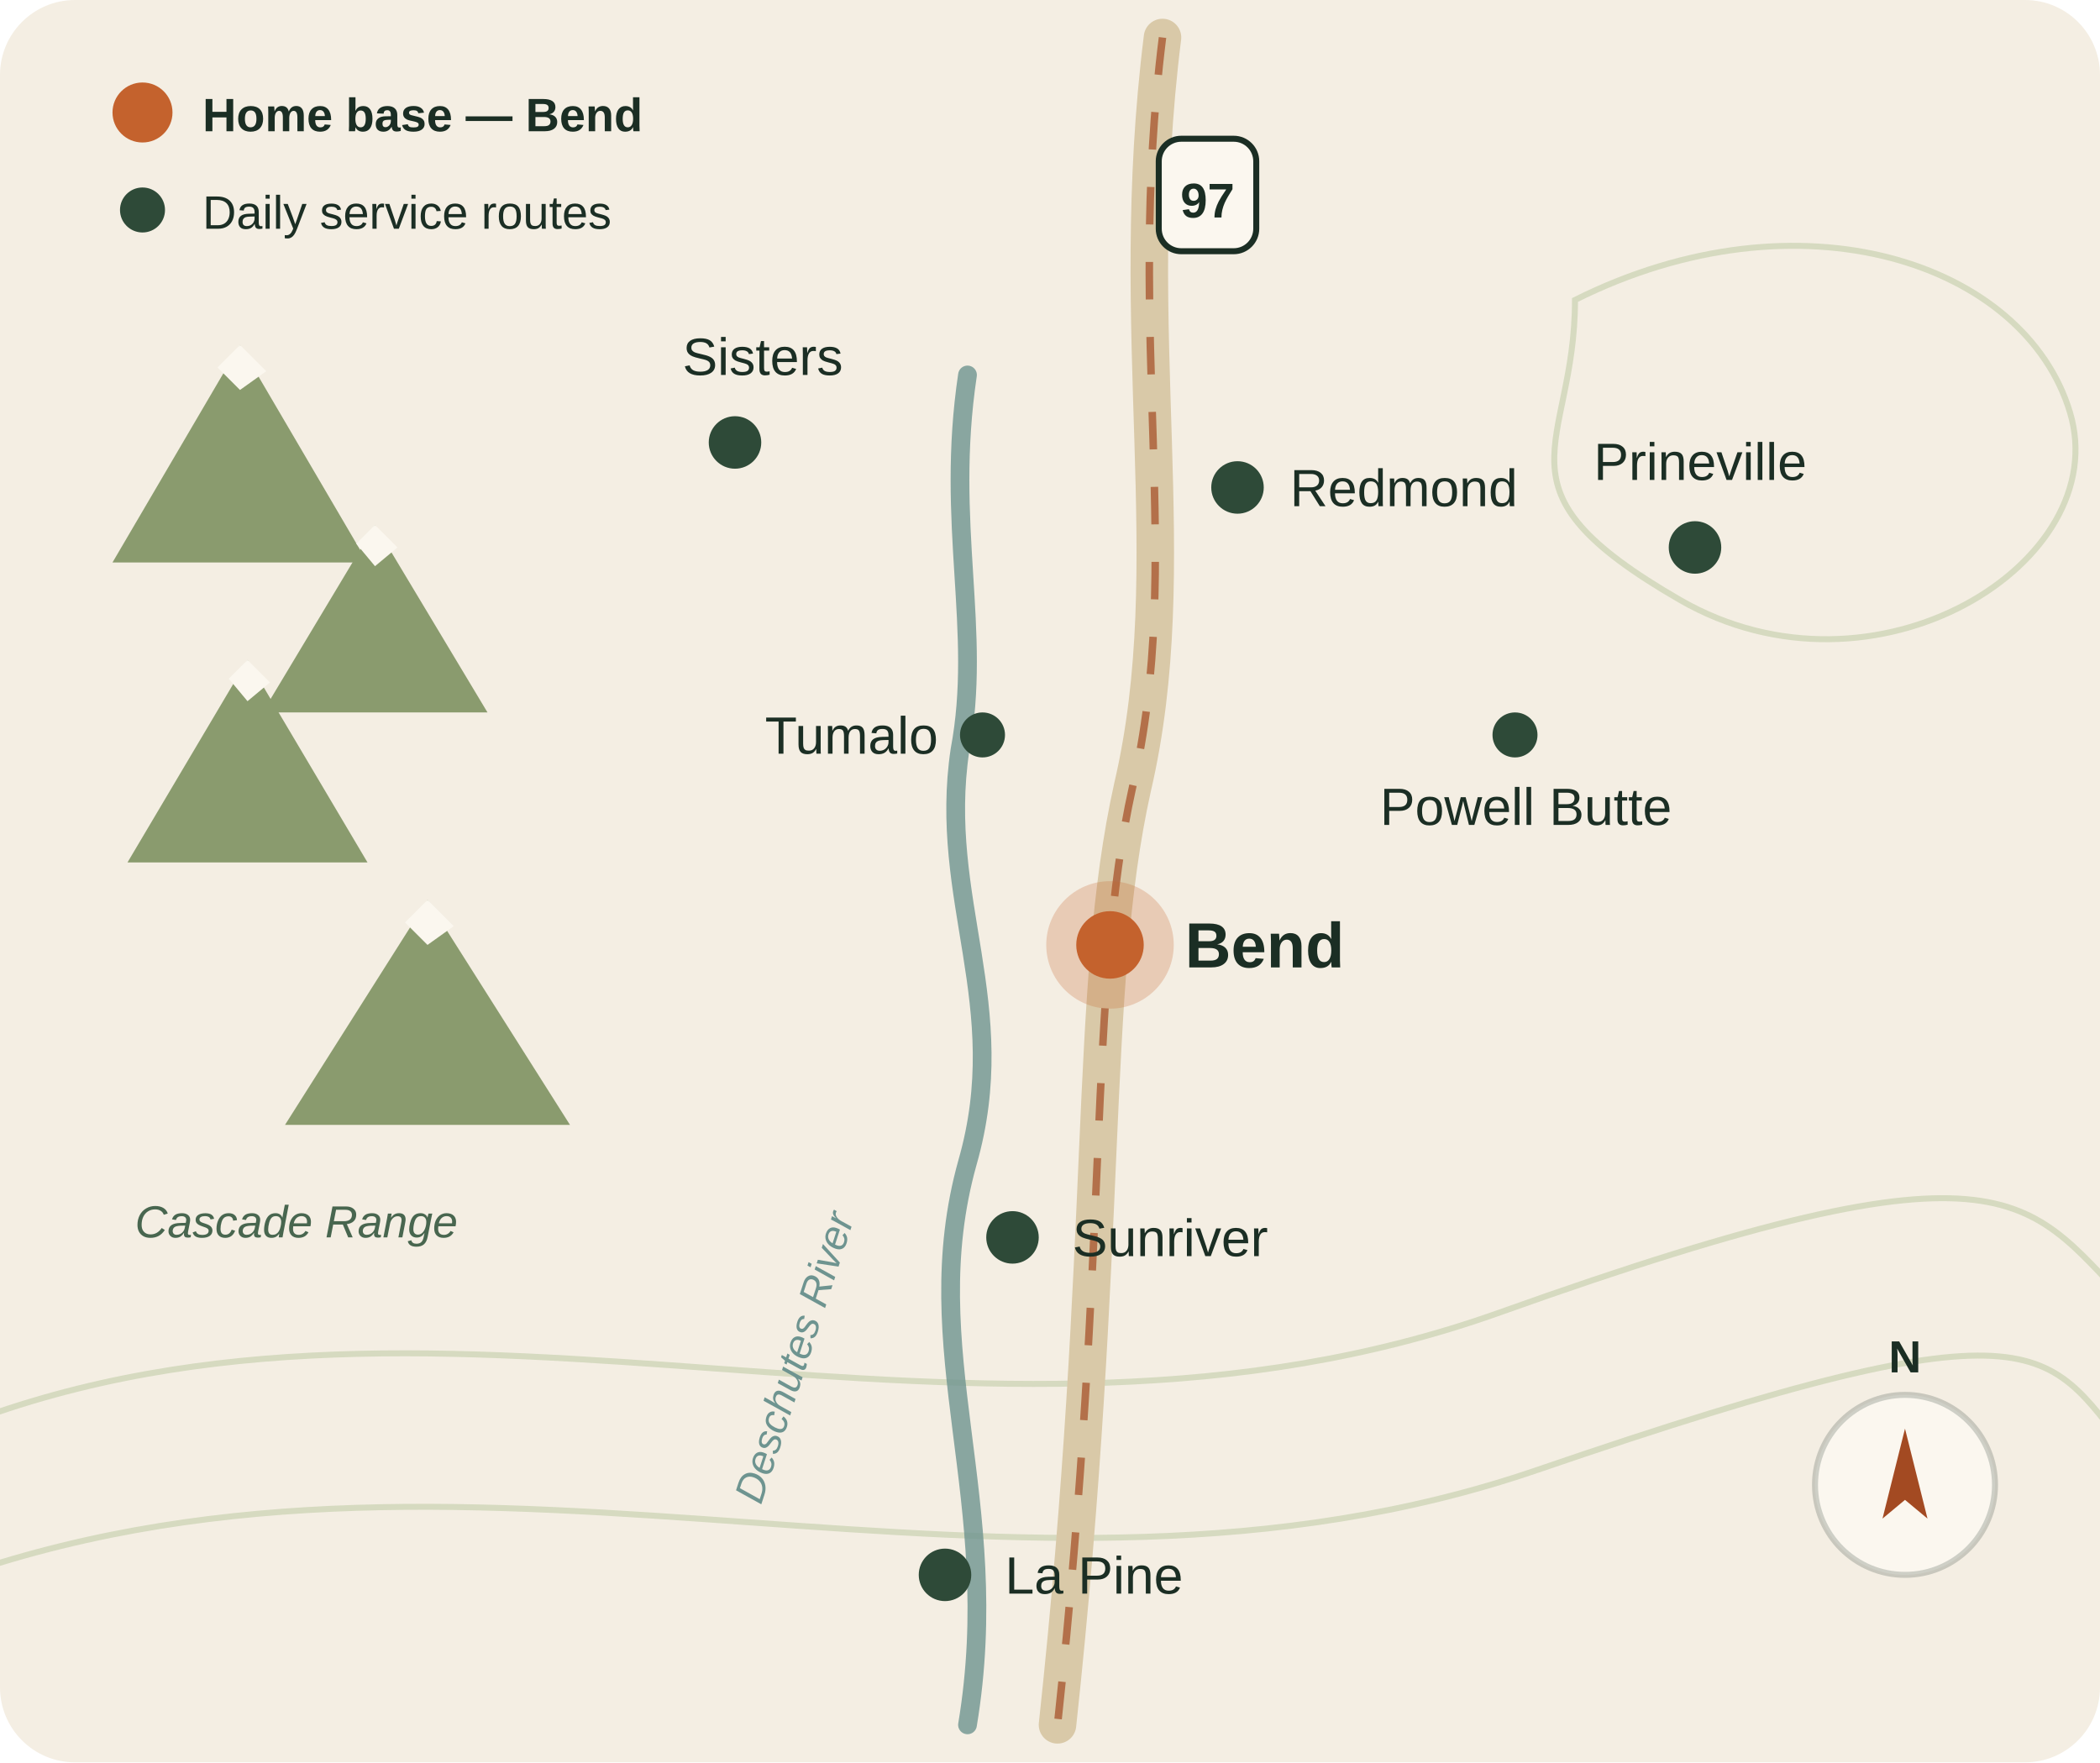
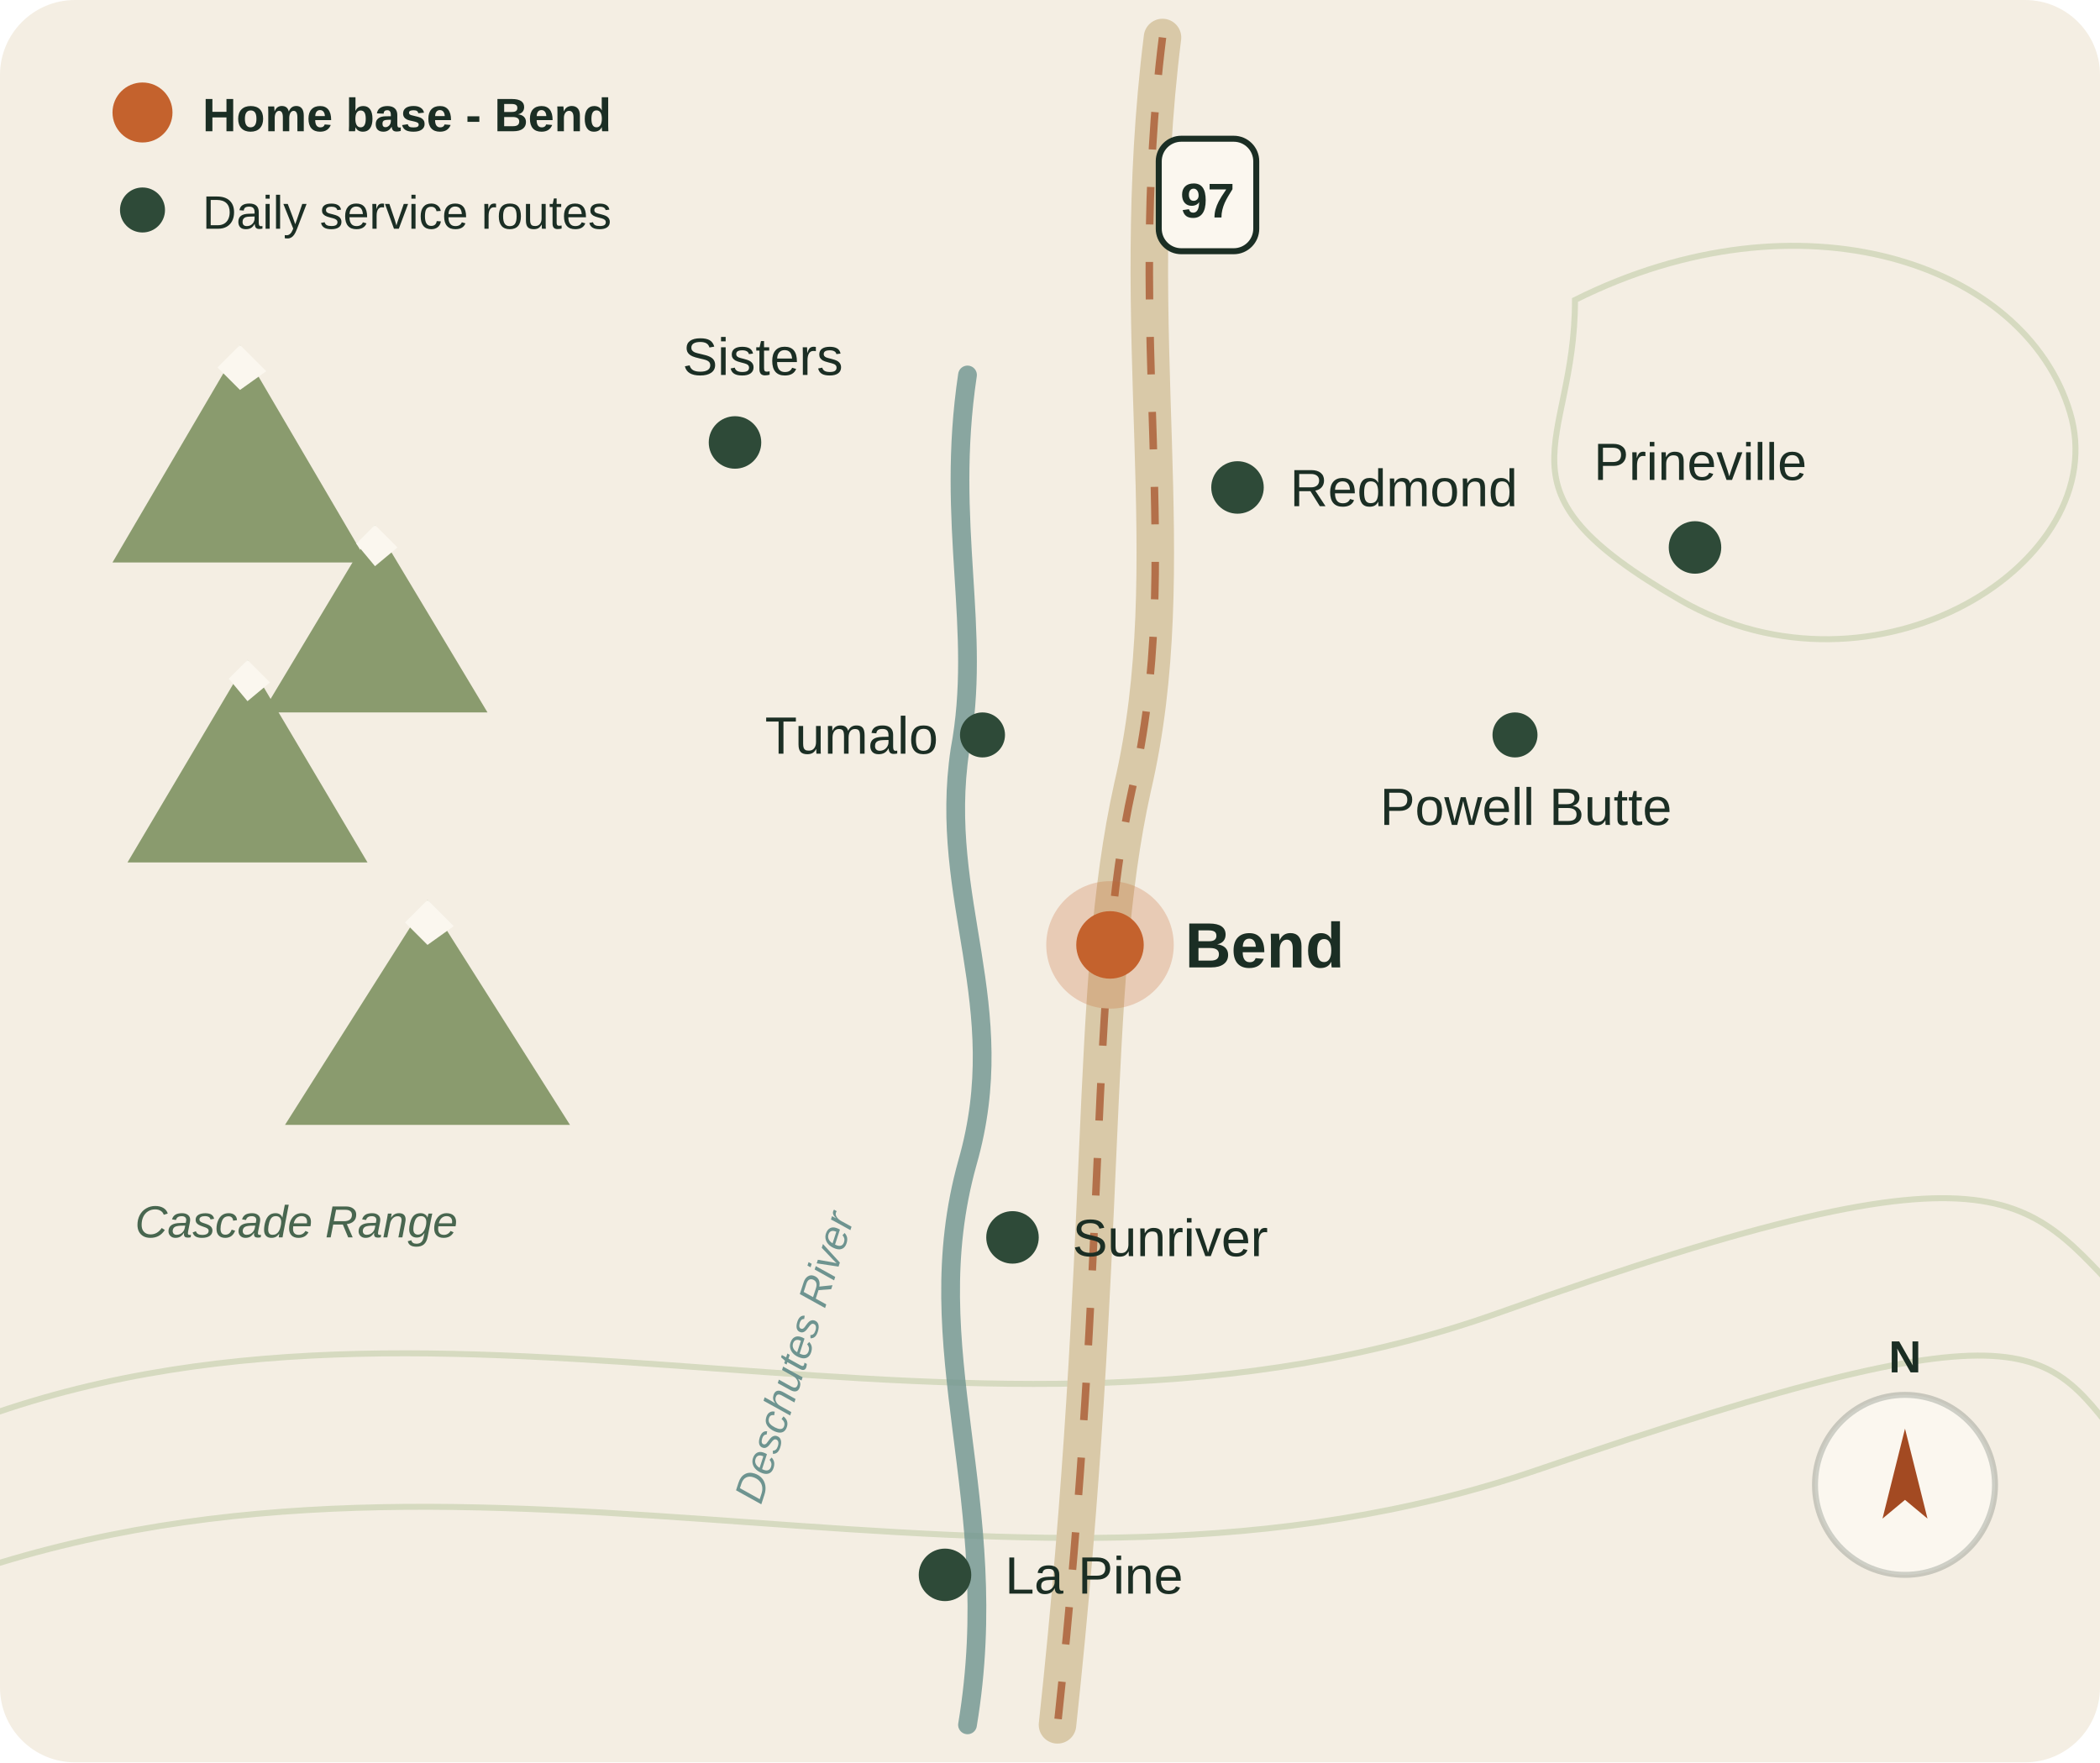
<svg xmlns="http://www.w3.org/2000/svg" viewBox="0 0 560 470" role="img" aria-label="Map of the Sage and Stone service area in Central Oregon">
  <rect width="560" height="470" rx="20" fill="#F4EEE3" />
  <g fill="none" stroke="#C9D2B1" stroke-width="1.6" opacity=".7">
    <path d="M-10 380 C 120 330, 260 400, 400 350 S 540 320, 570 350" />
    <path d="M-10 420 C 130 372, 270 440, 410 392 S 545 360, 570 390" />
    <path d="M420 80 C 480 50, 540 70, 552 110 S 500 190, 448 160 420 120 420 80Z" />
  </g>
  <g>
    <path d="M30 150 L64 92 L98 150Z" fill="#8A9B6E" />
    <path d="M58 98 L64 92 L71 99 L64 104Z" fill="#FBF7EF" />
    <path d="M70 190 L100 140 L130 190Z" fill="#8A9B6E" />
    <path d="M95 145 L100 140 L106 146 L100 151Z" fill="#FBF7EF" />
    <path d="M34 230 L66 176 L98 230Z" fill="#8A9B6E" />
    <path d="M61 181 L66 176 L72 182 L66 187Z" fill="#FBF7EF" />
    <path d="M76 300 L114 240 L152 300Z" fill="#8A9B6E" />
    <path d="M108 246 L114 240 L121 247 L114 252Z" fill="#FBF7EF" />
    <text x="36" y="330" font-family="Arial, Helvetica, sans-serif" font-size="12" font-style="italic" fill="#48664F">Cascade Range</text>
  </g>
  <path d="M310 10 C 300 90, 316 150, 302 210 C 290 264, 296 330, 282 460" fill="none" stroke="#D9C9A8" stroke-width="10" stroke-linecap="round" />
  <path d="M310 10 C 300 90, 316 150, 302 210 C 290 264, 296 330, 282 460" fill="none" stroke="#A34A22" stroke-width="2" stroke-dasharray="10 10" opacity=".7" />
  <g transform="translate(322 52)">
    <rect x="-13" y="-15" width="26" height="30" rx="6" fill="#FBF7EF" stroke="#1B2E24" stroke-width="1.6" />
    <text x="0" y="6" text-anchor="middle" font-family="Arial, Helvetica, sans-serif" font-size="13" font-weight="700" fill="#1B2E24">97</text>
  </g>
  <path d="M258 460 C 268 400, 244 360, 258 310 C 270 268, 250 240, 256 200 C 262 168, 252 140, 258 100" fill="none" stroke="#6E9490" stroke-width="5" stroke-linecap="round" opacity=".8" />
  <text x="196" y="392" font-family="Arial, Helvetica, sans-serif" font-size="11" font-style="italic" fill="#6E9490" transform="rotate(-72 206 392)">Deschutes River</text>
  <g font-family="Arial, Helvetica, sans-serif" font-size="14" fill="#1B2E24">
    <g>
      <circle cx="196" cy="118" r="7" fill="#2E4A38" />
      <text x="182" y="100">Sisters</text>
    </g>
    <g>
      <circle cx="330" cy="130" r="7" fill="#2E4A38" />
      <text x="344" y="135">Redmond</text>
    </g>
    <g>
      <circle cx="452" cy="146" r="7" fill="#2E4A38" />
      <text x="425" y="128">Prineville</text>
    </g>
    <g>
      <circle cx="404" cy="196" r="6" fill="#2E4A38" />
      <text x="368" y="220">Powell Butte</text>
    </g>
    <g>
      <circle cx="262" cy="196" r="6" fill="#2E4A38" />
      <text x="204" y="201">Tumalo</text>
    </g>
    <g>
      <circle cx="296" cy="252" r="17" fill="#C4622D" opacity=".25" />
      <circle cx="296" cy="252" r="9" fill="#C4622D" />
      <text x="316" y="258" font-size="17" font-weight="700">Bend</text>
    </g>
    <g>
      <circle cx="270" cy="330" r="7" fill="#2E4A38" />
      <text x="286" y="335">Sunriver</text>
    </g>
    <g>
      <circle cx="252" cy="420" r="7" fill="#2E4A38" />
      <text x="268" y="425">La Pine</text>
    </g>
  </g>
  <g transform="translate(508 396)">
    <circle r="24" fill="#FBF7EF" stroke="#1B2E24" stroke-opacity=".2" stroke-width="1.6" />
    <path d="M0 -15 L6 9 L0 4 L-6 9Z" fill="#A34A22" />
    <text x="0" y="-30" text-anchor="middle" font-family="Arial, Helvetica, sans-serif" font-size="12" font-weight="700" fill="#1B2E24">N</text>
  </g>
  <g transform="translate(30 30)" font-family="Arial, Helvetica, sans-serif">
    <circle cx="8" cy="0" r="8" fill="#C4622D" />
-     <text x="24" y="5" font-size="12.5" font-weight="700" fill="#1B2E24">Home base — Bend</text>
+     <text x="24" y="5" font-size="12.5" font-weight="700" fill="#1B2E24">Home base - Bend</text>
    <circle cx="8" cy="26" r="6" fill="#2E4A38" />
    <text x="24" y="31" font-size="12.5" fill="#1B2E24">Daily service routes</text>
  </g>
</svg>
